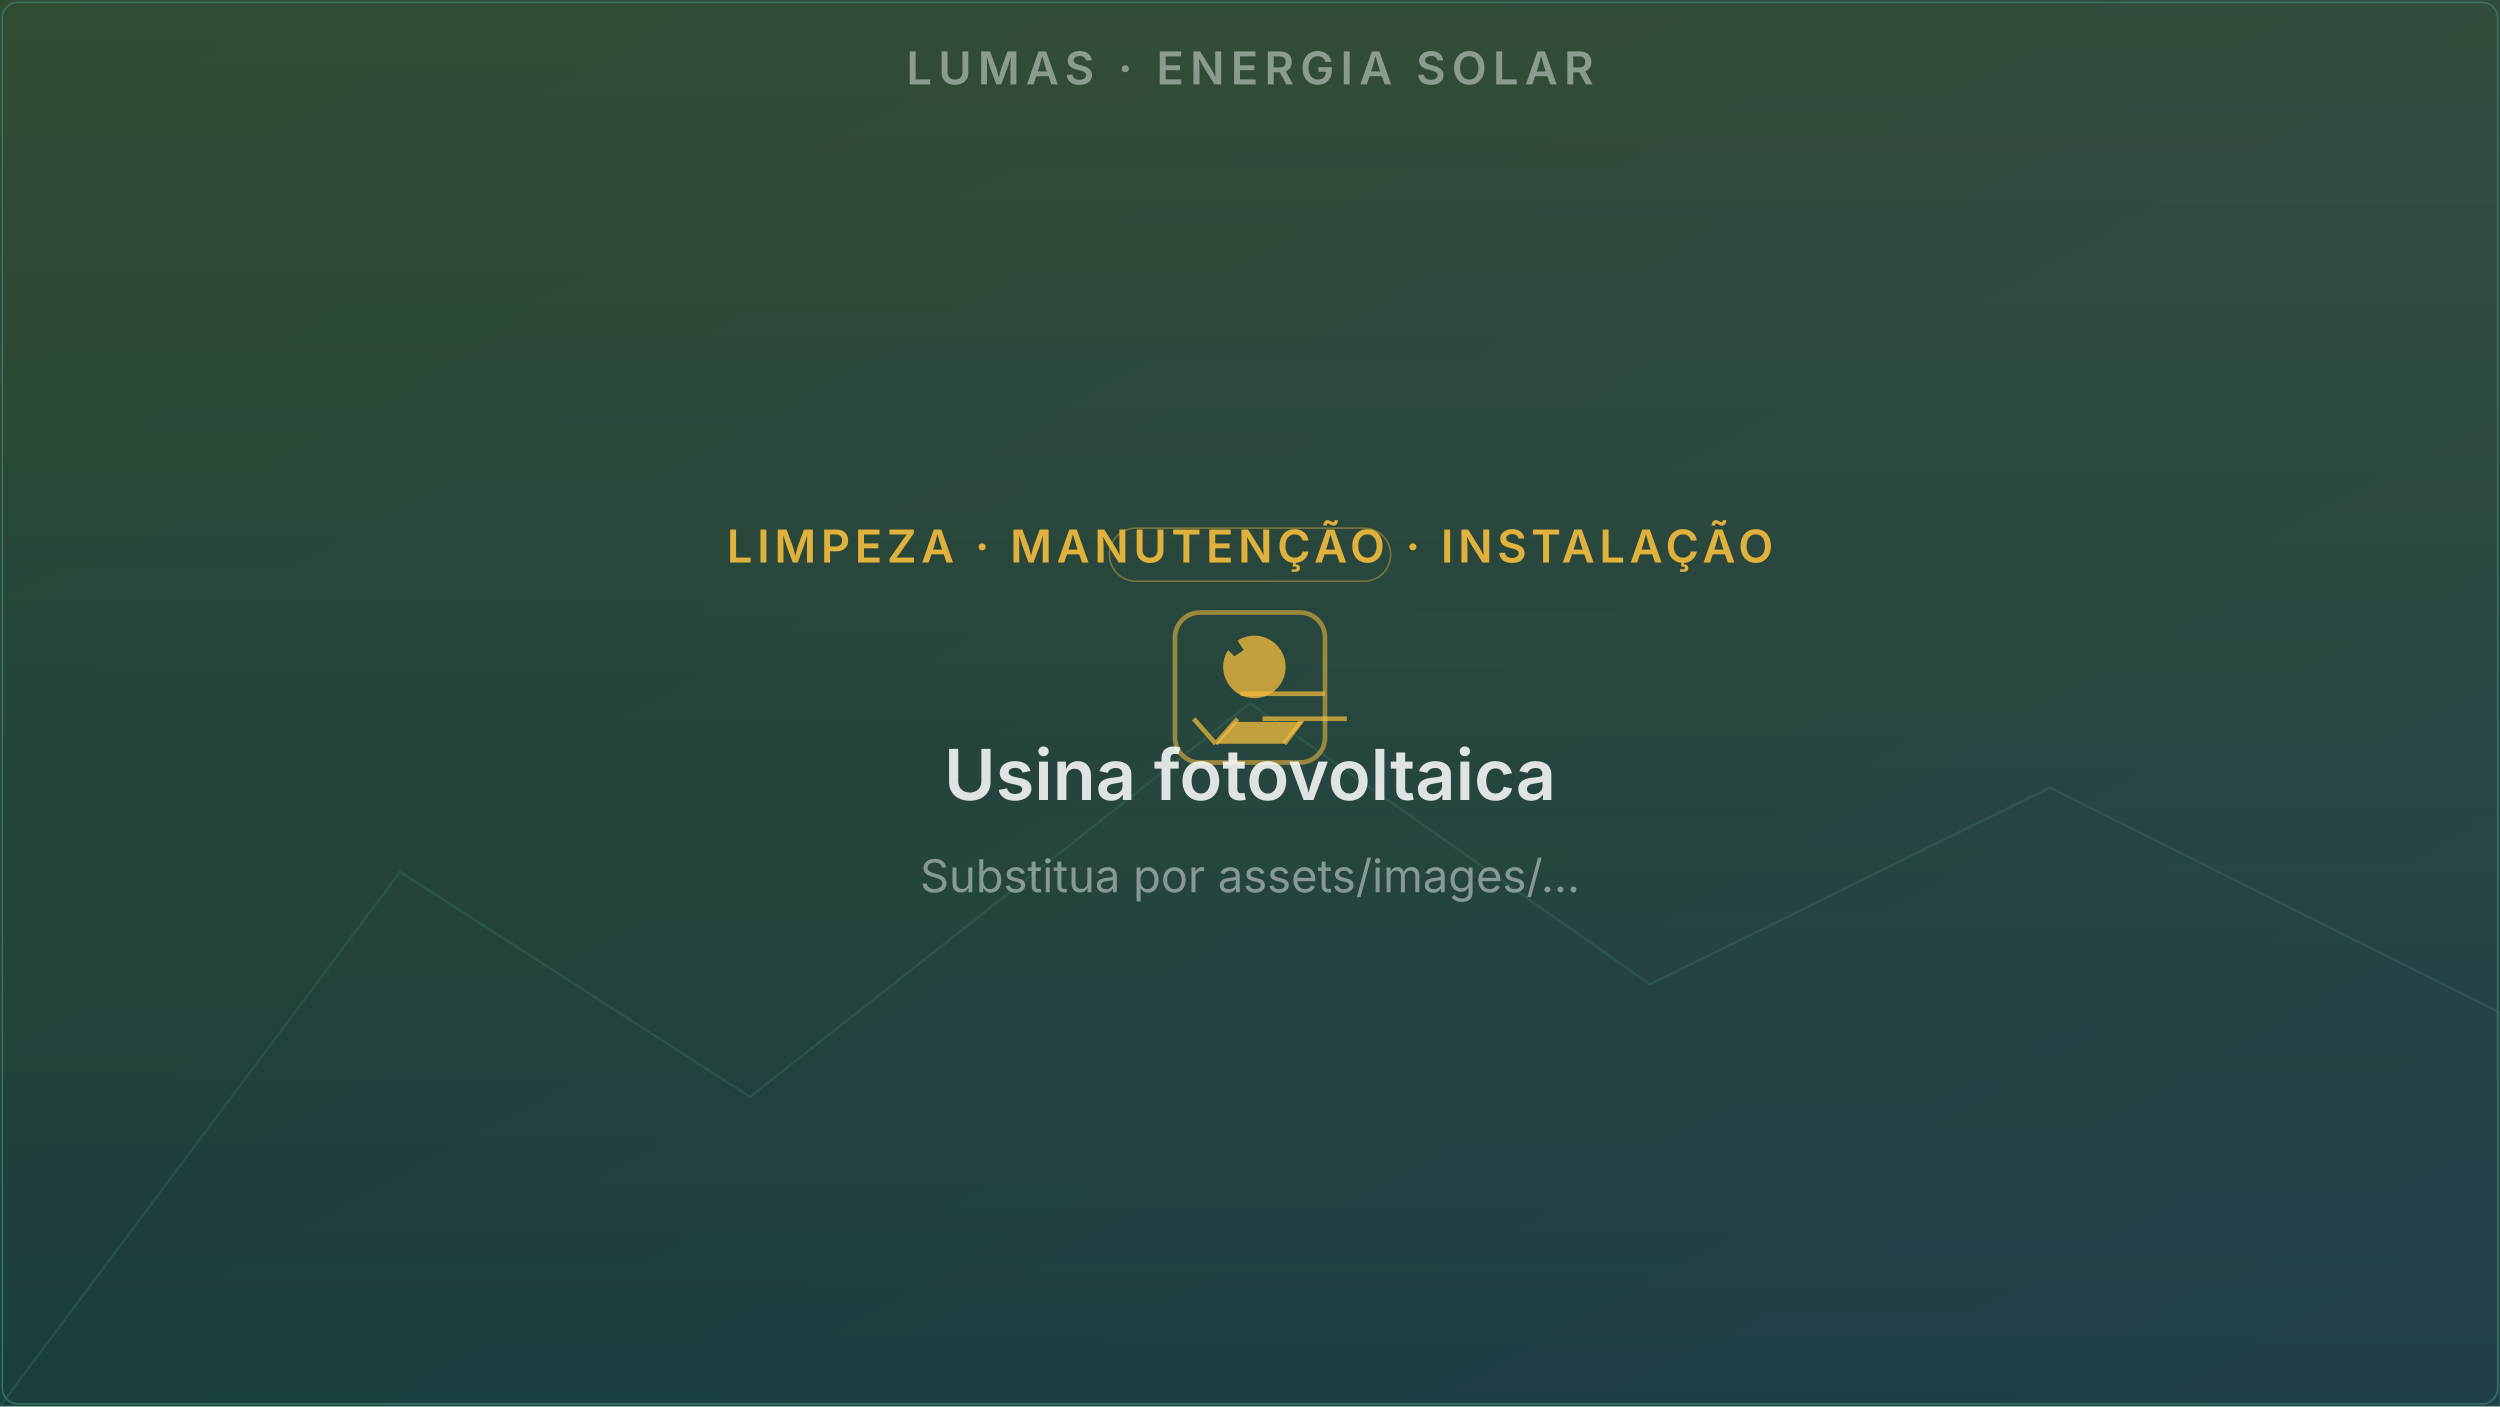
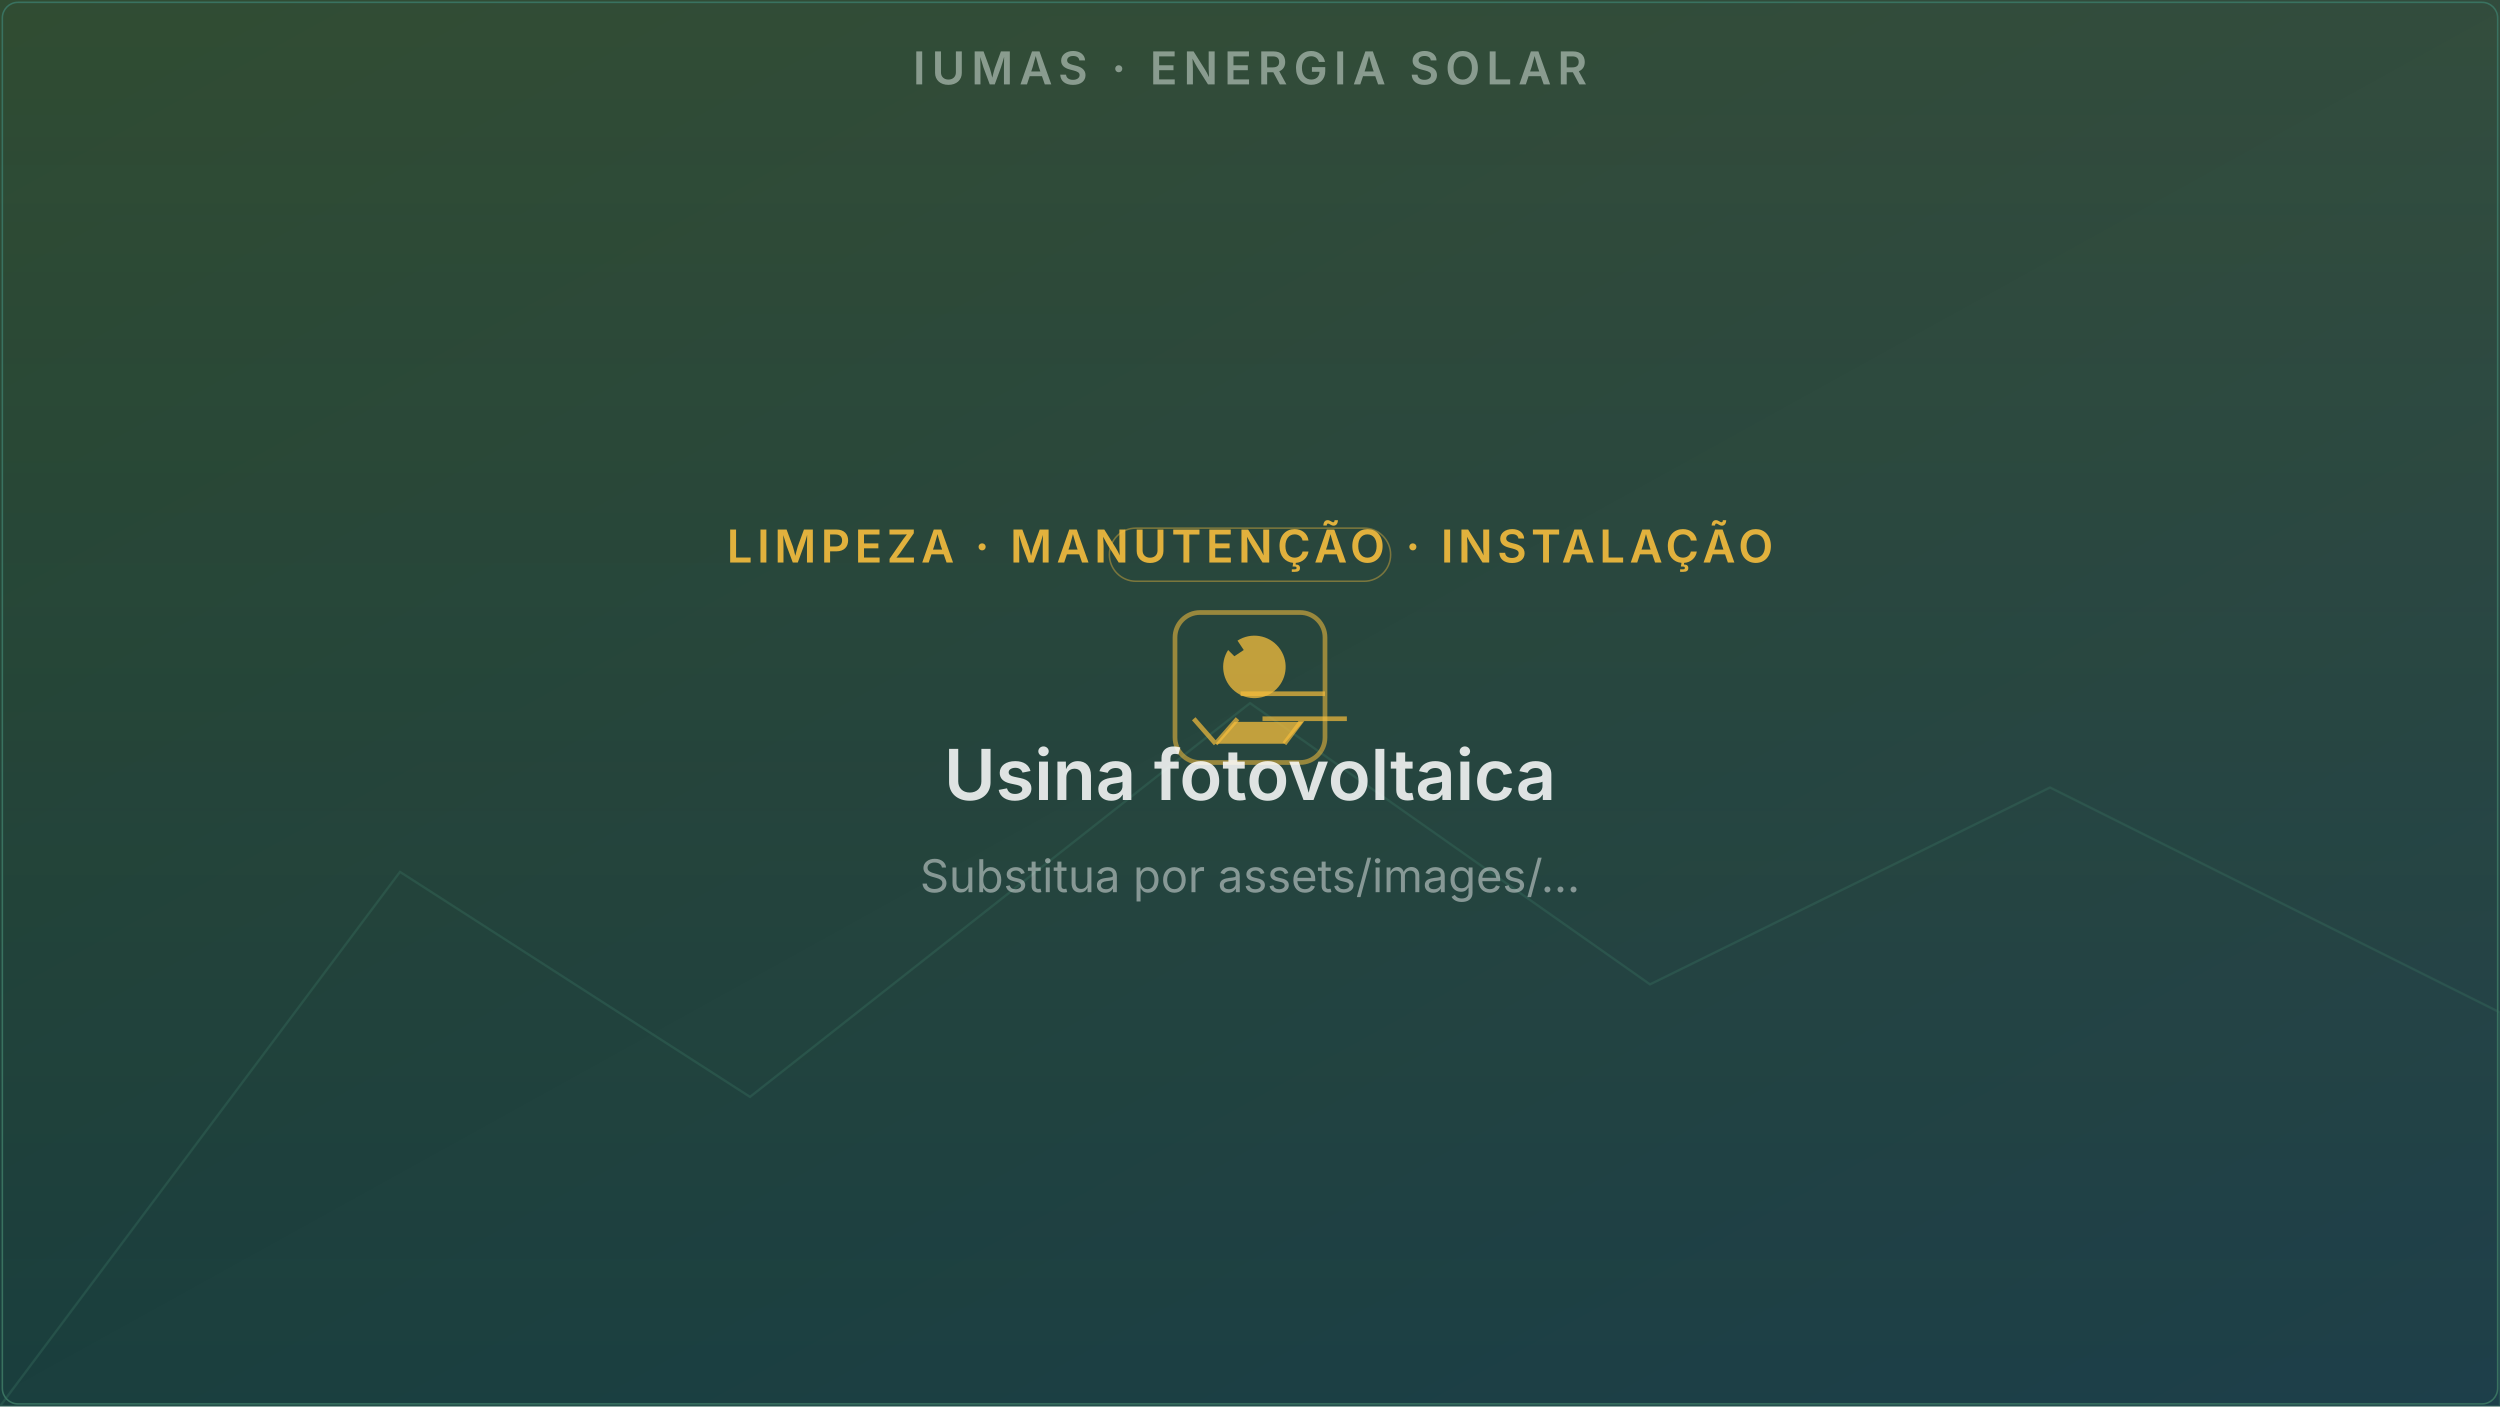
<svg xmlns="http://www.w3.org/2000/svg" width="1600" height="900" viewBox="0 0 1600 900" role="img" aria-label="Usina fotovoltaica — imagem principal">
  <defs>
    <linearGradient id="g1600" x1="0" y1="0" x2="1" y2="1">
      <stop offset="0" stop-color="#103a31" />
      <stop offset="1" stop-color="#173b4a" />
    </linearGradient>
    <linearGradient id="gg1600" x1="0" y1="0" x2="0" y2="1">
      <stop offset="0" stop-color="#f5bd3d" stop-opacity="0.14" />
      <stop offset="1" stop-color="#f5bd3d" stop-opacity="0.03" />
    </linearGradient>
  </defs>
  <rect width="1600" height="900" fill="url(#g1600)" />
  <rect width="1600" height="900" fill="url(#gg1600)" />
  <g opacity="0.35">
    <path d="M0 900 L256.0 558.0 L480.0 702.0 L800.0 450.0 L1056.0 630.0 L1312.0 504 L1600 648.0 V900 Z" fill="none" stroke="#397260" stroke-width="1.5" />
  </g>
-   <text x="800.0" y="54" text-anchor="middle" font-family="Inter, Arial, sans-serif" font-size="29.0" letter-spacing="4" fill="#e3ede7" fill-opacity="0.5" font-weight="600">LUMAS · ENERGIA SOLAR</text>
+   <text x="800.0" y="54" text-anchor="middle" font-family="Inter, Arial, sans-serif" font-size="29.0" letter-spacing="4" fill="#e3ede7" fill-opacity="0.5" font-weight="600">IUMAS · ENERGIA SOLAR</text>
  <rect x="1.5" y="1.5" width="1597" height="897" rx="10" fill="none" stroke="#397260" />
  <rect x="710.0" y="338.0" width="180" height="34" rx="17" fill="none" stroke="#f5bd3d" stroke-opacity="0.4" />
  <text x="800.0" y="360.0" text-anchor="middle" font-family="Inter, Arial, sans-serif" font-size="29.0" letter-spacing="3" fill="#f5bd3d" fill-opacity="0.9" font-weight="600">LIMPEZA · MANUTENÇÃO · INSTALAÇÃO</text>
  <rect x="752.0" y="392.0" width="96" height="96" rx="16" fill="none" stroke="#f5bd3d" stroke-opacity="0.55" stroke-width="3" />
  <path d="M778.0 476.0 l12 -14 h44 l-12 14 z" fill="#f5bd3d" fill-opacity="0.75" />
  <path d="M778.0 476.0 l-14 -16 m14 16 l14 -16 m16 0 l54 0 m-40 16 l12 -16 m14 -16 l-54 0" fill="none" stroke="#f5bd3d" stroke-opacity="0.7" stroke-width="3" />
  <path d="M786.0 416.0 a20 20 0 1 0 6 -6 l4 6 -6 4 z" fill="#f5bd3d" fill-opacity="0.75" />
  <text x="800.0" y="512.0" text-anchor="middle" font-family="Inter, Arial, sans-serif" font-size="45.0" fill="#ffffff" fill-opacity="0.85" font-weight="600">Usina fotovoltaica</text>
  <text x="800.0" y="571.0" text-anchor="middle" font-family="Inter, Arial, sans-serif" font-size="29.0" fill="#ffffff" fill-opacity="0.45">Substitua por assets/images/…</text>
</svg>
